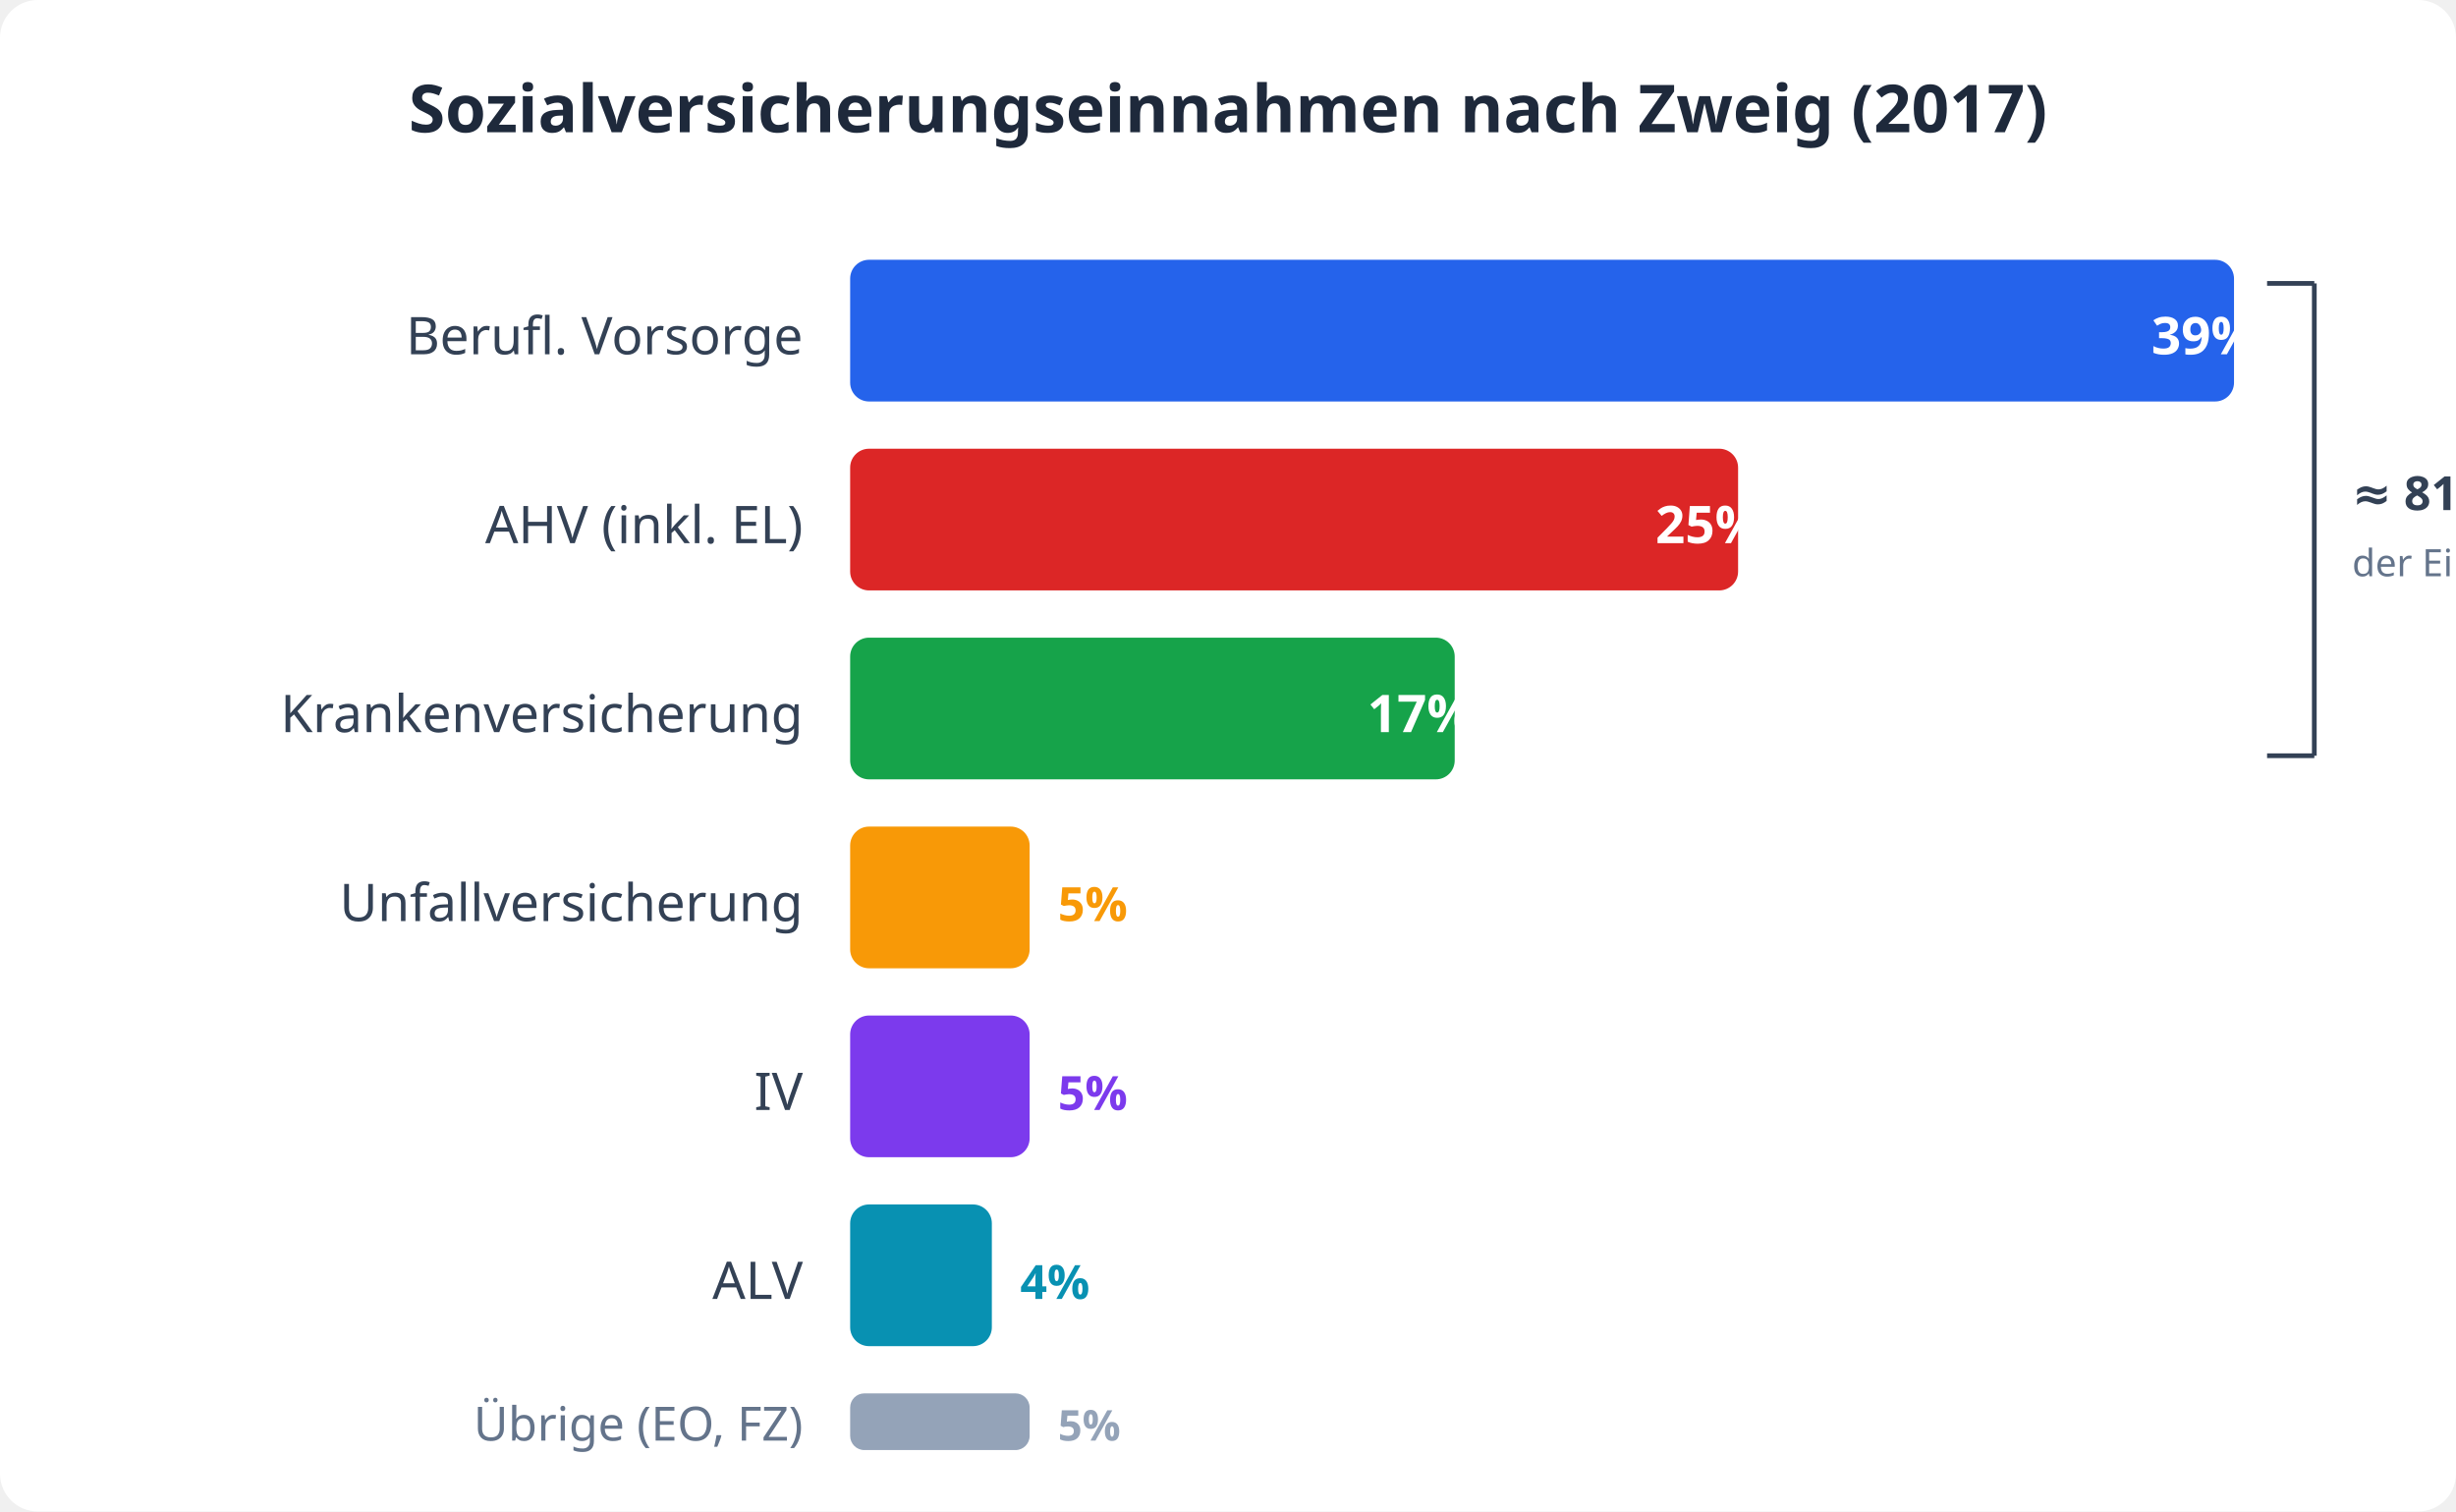
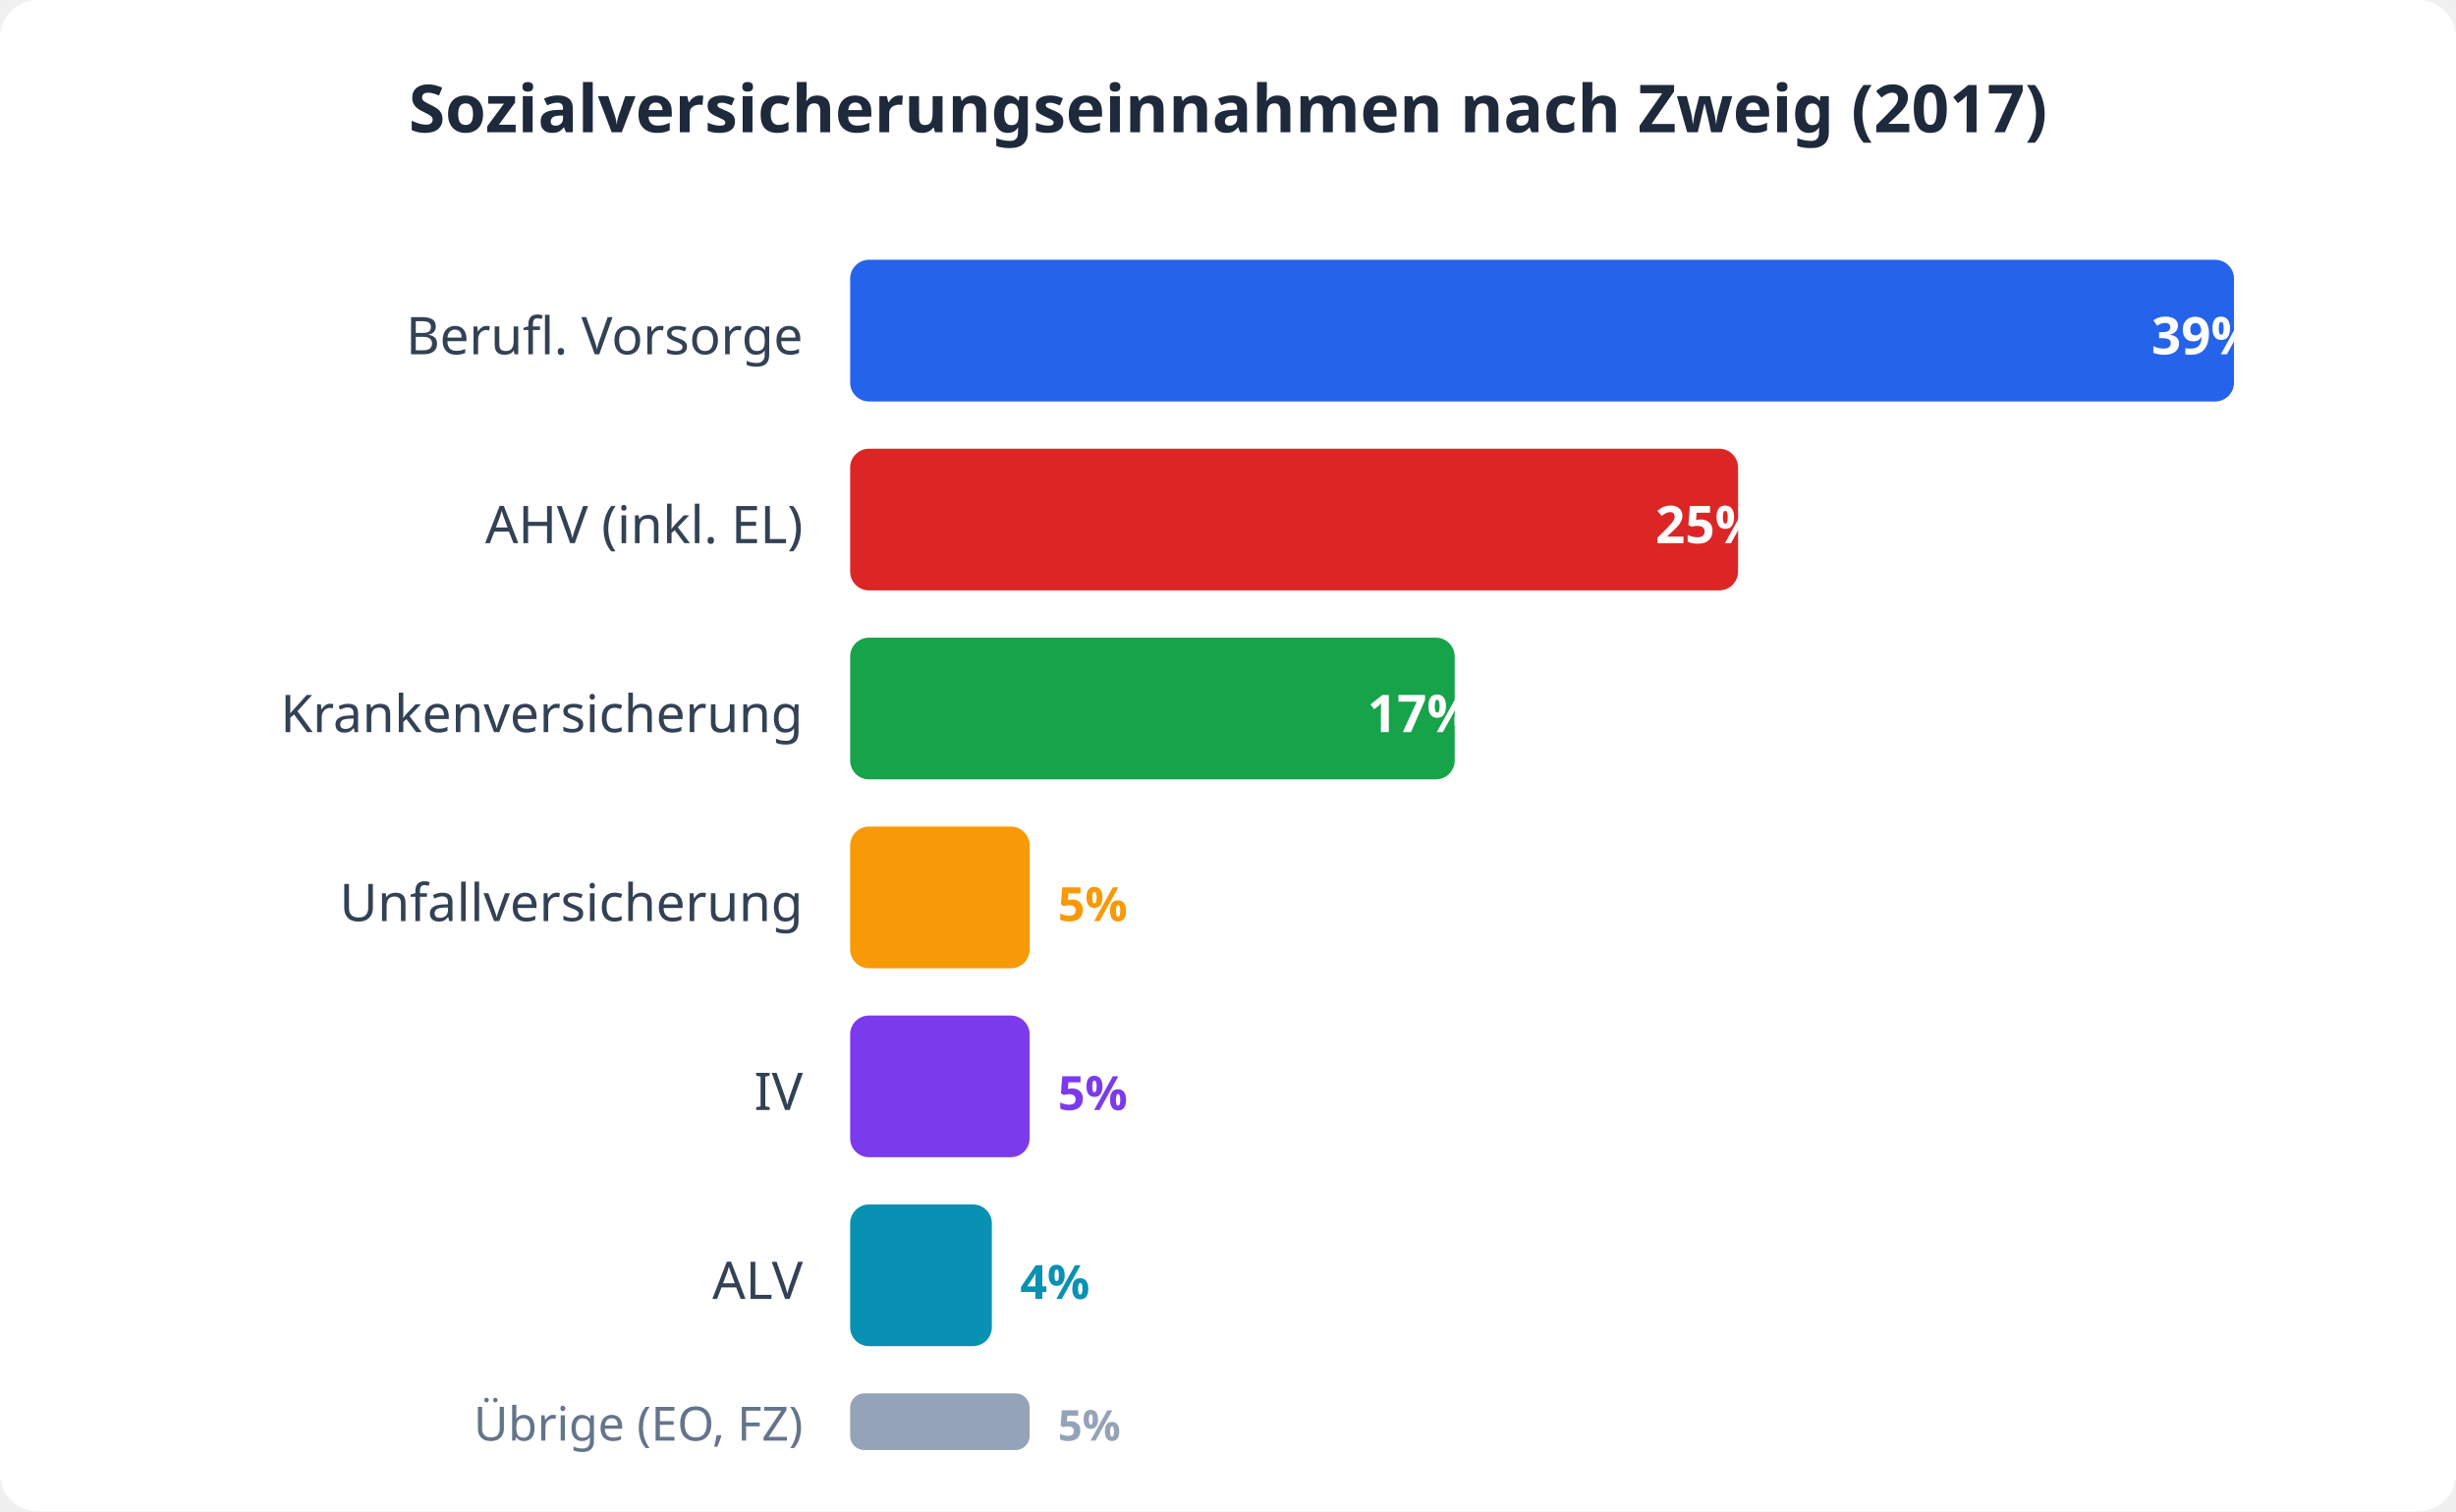
<svg xmlns="http://www.w3.org/2000/svg" viewBox="0 0 520 320" font-family="DM Sans, system-ui, sans-serif">
  <rect width="520" height="320" fill="#fff" rx="8" />
  <text x="260" y="28" text-anchor="middle" font-size="14" font-weight="700" fill="#1e293b">Sozialversicherungseinnahmen nach Zweig (2017)</text>
  <rect x="180" y="55" width="293" height="30" rx="4" fill="#2563eb" />
  <text x="170" y="75" text-anchor="end" font-size="11" font-weight="500" fill="#334155">Berufl. Vorsorge</text>
  <text x="478" y="75" text-anchor="end" font-size="11" font-weight="700" fill="#fff">39%</text>
  <rect x="180" y="95" width="188" height="30" rx="4" fill="#dc2626" />
  <text x="170" y="115" text-anchor="end" font-size="11" font-weight="500" fill="#334155">AHV (inkl. EL)</text>
  <text x="373" y="115" text-anchor="end" font-size="11" font-weight="700" fill="#fff">25%</text>
  <rect x="180" y="135" width="128" height="30" rx="4" fill="#16a34a" />
  <text x="170" y="155" text-anchor="end" font-size="11" font-weight="500" fill="#334155">Krankenversicherung</text>
  <text x="312" y="155" text-anchor="end" font-size="11" font-weight="700" fill="#fff">17%</text>
  <rect x="180" y="175" width="38" height="30" rx="4" fill="#f89907" />
  <text x="170" y="195" text-anchor="end" font-size="11" font-weight="500" fill="#334155">Unfallversicherung</text>
  <text x="224" y="195" font-size="10" font-weight="600" fill="#f89907">5%</text>
  <rect x="180" y="215" width="38" height="30" rx="4" fill="#7c3aed" />
  <text x="170" y="235" text-anchor="end" font-size="11" font-weight="500" fill="#334155">IV</text>
  <text x="224" y="235" font-size="10" font-weight="600" fill="#7c3aed">5%</text>
  <rect x="180" y="255" width="30" height="30" rx="4" fill="#0891b2" />
  <text x="170" y="275" text-anchor="end" font-size="11" font-weight="500" fill="#334155">ALV</text>
  <text x="216" y="275" font-size="10" font-weight="600" fill="#0891b2">4%</text>
  <rect x="180" y="295" width="38" height="12" rx="3" fill="#94a3b8" />
  <text x="170" y="305" text-anchor="end" font-size="10" font-weight="500" fill="#64748b">Übrige (EO, FZ)</text>
  <text x="224" y="305" font-size="9" font-weight="600" fill="#94a3b8">5%</text>
  <text x="260" y="60" text-anchor="start" font-size="0" fill="none">spacer</text>
-   <line x1="480" y1="60" x2="490" y2="60" stroke="#334155" stroke-width="1" />
-   <line x1="490" y1="60" x2="490" y2="160" stroke="#334155" stroke-width="1" />
-   <line x1="480" y1="160" x2="490" y2="160" stroke="#334155" stroke-width="1" />
-   <text x="498" y="108" font-size="10" font-weight="700" fill="#334155">≈ 81%</text>
-   <text x="498" y="122" font-size="8" fill="#64748b">der Einnahmen</text>
  <text x="260" y="55" text-anchor="middle" font-size="0" fill="none">spacer</text>
</svg>
